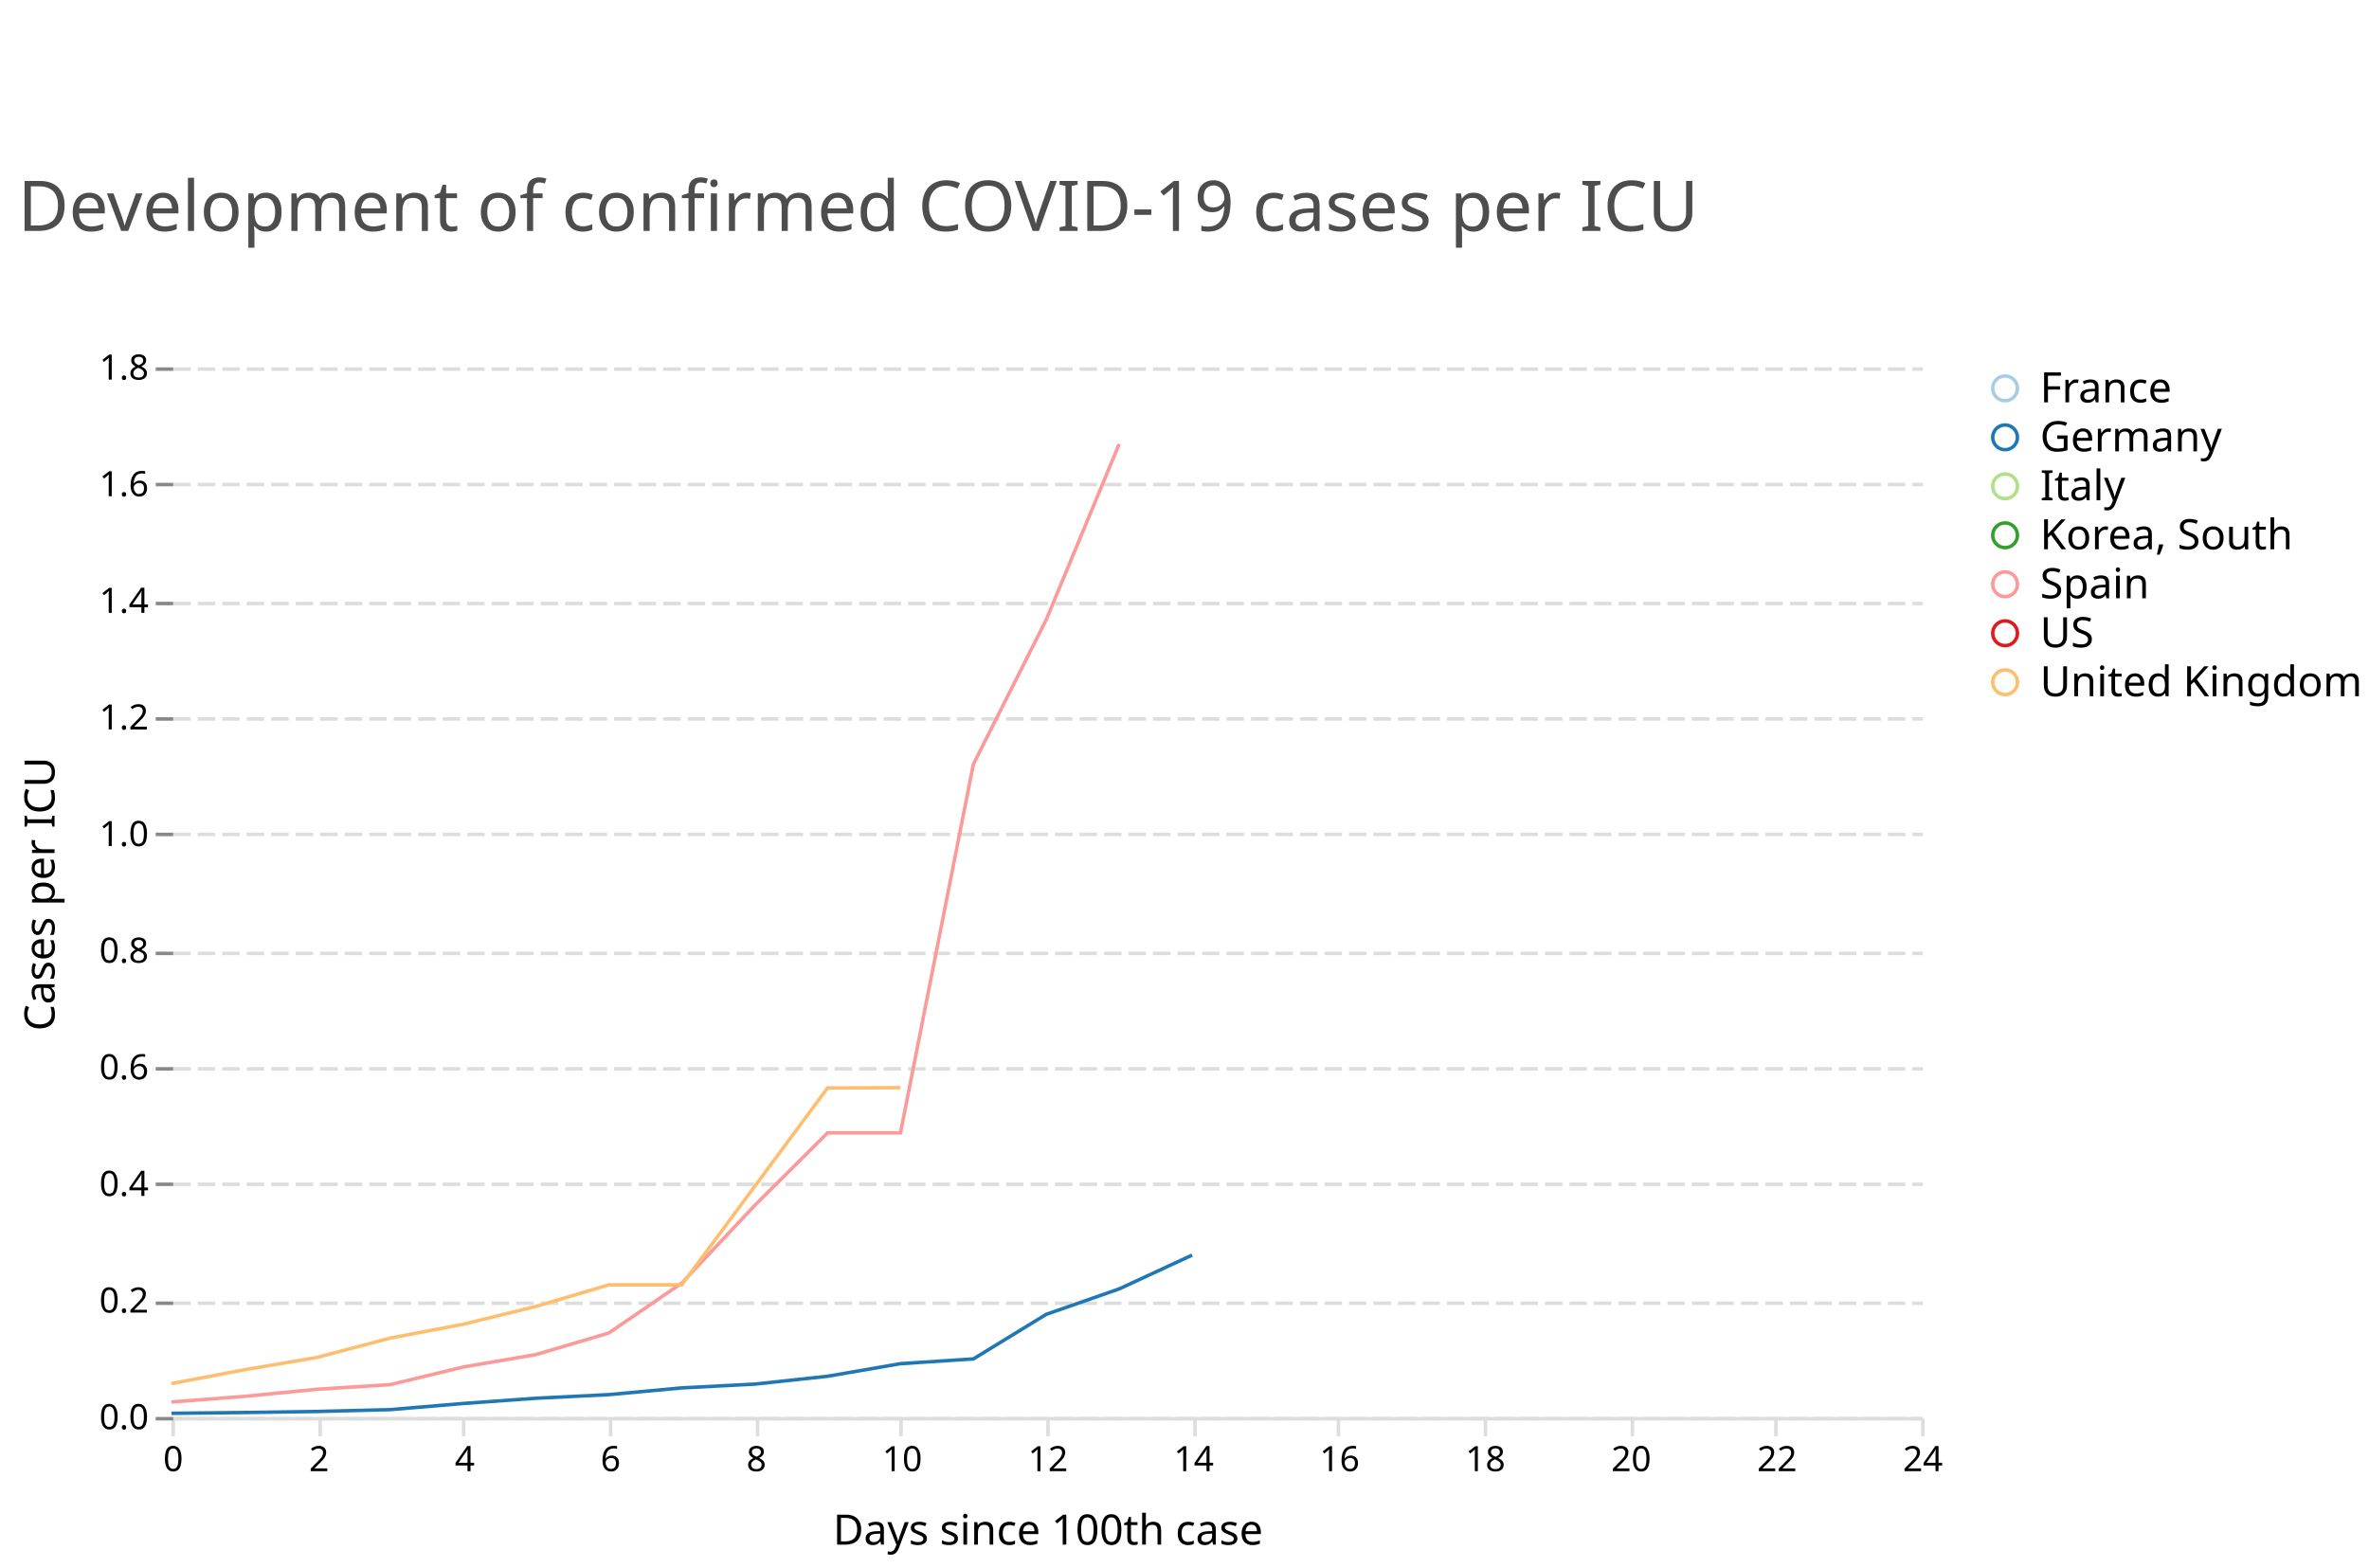
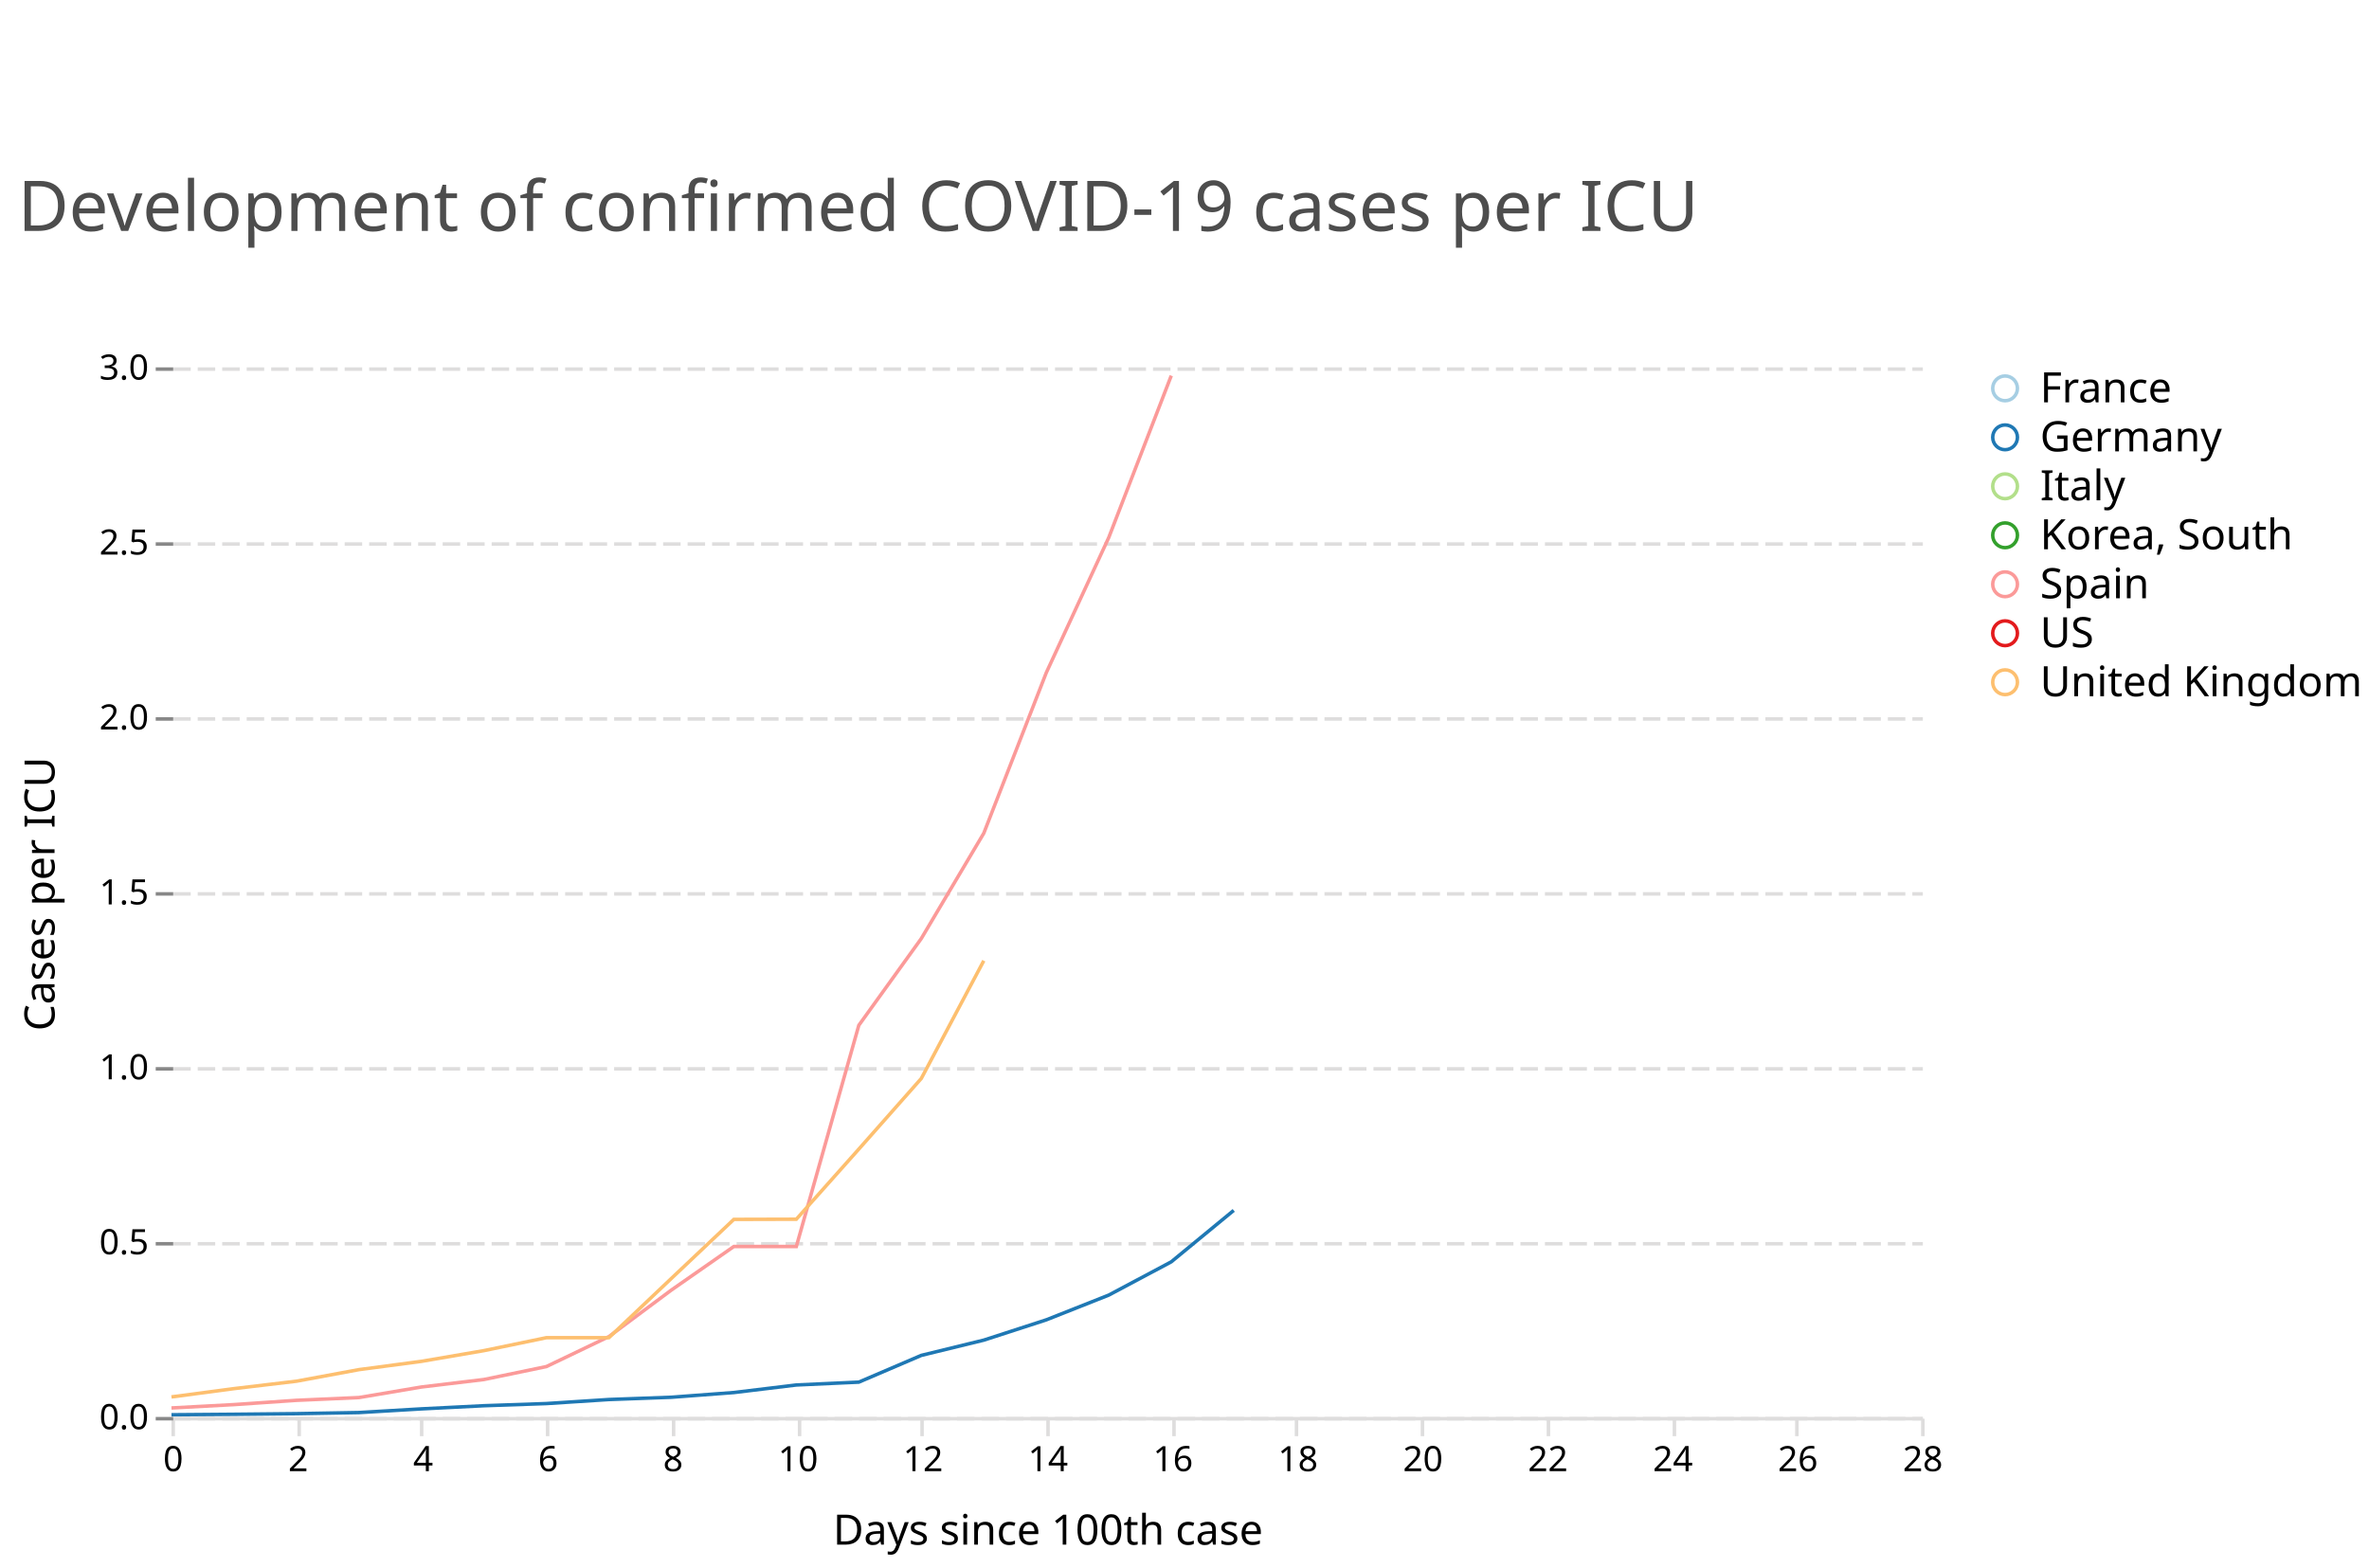
<svg xmlns="http://www.w3.org/2000/svg" class="marks" width="677" height="448" viewBox="0 0 677 448" version="1.1">
  <g transform="translate(49,105)">
    <g class="mark-group role-frame root">
      <g transform="translate(0,0)">
        <path class="background" d="M0,0h500v300h-500Z" style="fill: none; stroke: #ddd; stroke-width: 0;" />
        <g>
          <g class="mark-group role-axis">
            <g transform="translate(0.5,0.5)">
              <path class="background" d="M0,0h0v0h0Z" style="pointer-events: none; fill: none;" />
              <g>
                <g class="mark-rule role-axis-grid" style="pointer-events: none;">
                  <line transform="translate(0,300)" x2="500" y2="0" style="fill: none; stroke: #DEDDDD; stroke-width: 1; stroke-dasharray: 5,2; opacity: 1;" />
-                   <line transform="translate(0,267)" x2="500" y2="0" style="fill: none; stroke: #DEDDDD; stroke-width: 1; stroke-dasharray: 5,2; opacity: 1;" />
-                   <line transform="translate(0,233)" x2="500" y2="0" style="fill: none; stroke: #DEDDDD; stroke-width: 1; stroke-dasharray: 5,2; opacity: 1;" />
+                   <line transform="translate(0,250)" x2="500" y2="0" style="fill: none; stroke: #DEDDDD; stroke-width: 1; stroke-dasharray: 5,2; opacity: 1;" />
                  <line transform="translate(0,200)" x2="500" y2="0" style="fill: none; stroke: #DEDDDD; stroke-width: 1; stroke-dasharray: 5,2; opacity: 1;" />
-                   <line transform="translate(0,167)" x2="500" y2="0" style="fill: none; stroke: #DEDDDD; stroke-width: 1; stroke-dasharray: 5,2; opacity: 1;" />
-                   <line transform="translate(0,133)" x2="500" y2="0" style="fill: none; stroke: #DEDDDD; stroke-width: 1; stroke-dasharray: 5,2; opacity: 1;" />
+                   <line transform="translate(0,150)" x2="500" y2="0" style="fill: none; stroke: #DEDDDD; stroke-width: 1; stroke-dasharray: 5,2; opacity: 1;" />
                  <line transform="translate(0,100)" x2="500" y2="0" style="fill: none; stroke: #DEDDDD; stroke-width: 1; stroke-dasharray: 5,2; opacity: 1;" />
-                   <line transform="translate(0,67)" x2="500" y2="0" style="fill: none; stroke: #DEDDDD; stroke-width: 1; stroke-dasharray: 5,2; opacity: 1;" />
-                   <line transform="translate(0,33)" x2="500" y2="0" style="fill: none; stroke: #DEDDDD; stroke-width: 1; stroke-dasharray: 5,2; opacity: 1;" />
+                   <line transform="translate(0,50)" x2="500" y2="0" style="fill: none; stroke: #DEDDDD; stroke-width: 1; stroke-dasharray: 5,2; opacity: 1;" />
                  <line transform="translate(0,0)" x2="500" y2="0" style="fill: none; stroke: #DEDDDD; stroke-width: 1; stroke-dasharray: 5,2; opacity: 1;" />
                </g>
              </g>
              <path class="foreground" d="" style="pointer-events: none; display: none; fill: none;" />
            </g>
          </g>
          <g class="mark-group role-scope pathgroup">
            <g transform="translate(0,0)">
              <path class="background" d="M0,0h500v300h-500Z" style="fill: none;" />
              <g>
                <g class="mark-line role-mark marks">
                  <path style="fill: none; stroke: #a6cee3; stroke-width: 1;" />
                </g>
              </g>
              <path class="foreground" d="" style="display: none; fill: none;" />
            </g>
            <g transform="translate(0,0)">
              <path class="background" d="M0,0h500v300h-500Z" style="fill: none;" />
              <g>
                <g class="mark-line role-mark marks">
-                   <path d="M0,298.962L20.833,298.731L41.667,298.435L62.5,297.909L83.333,296.152L104.167,294.652L125,293.622L145.833,291.698L166.667,290.613L187.5,288.37L208.333,284.77L229.167,283.413L250,270.665L270.833,263.401L291.667,253.742" style="fill: none; stroke: #1f78b4; stroke-width: 1;" />
+                   <path d="M0,299.377L17.857,299.238L35.714,299.061L53.571,298.745L71.429,297.691L89.286,296.791L107.143,296.173L125,295.019L142.857,294.368L160.714,293.022L178.571,290.862L196.429,290.048L214.286,282.399L232.143,278.04L250,272.245L267.857,265.171L285.714,255.664L303.571,240.961" style="fill: none; stroke: #1f78b4; stroke-width: 1;" />
                </g>
              </g>
              <path class="foreground" d="" style="display: none; fill: none;" />
            </g>
            <g transform="translate(0,0)">
              <path class="background" d="M0,0h500v300h-500Z" style="fill: none;" />
              <g>
                <g class="mark-line role-mark marks">
                  <path style="fill: none; stroke: #b2df8a; stroke-width: 1;" />
                </g>
              </g>
              <path class="foreground" d="" style="display: none; fill: none;" />
            </g>
            <g transform="translate(0,0)">
              <path class="background" d="M0,0h500v300h-500Z" style="fill: none;" />
              <g>
                <g class="mark-line role-mark marks">
                  <path style="fill: none; stroke: #33a02c; stroke-width: 1;" />
                </g>
              </g>
              <path class="foreground" d="" style="display: none; fill: none;" />
            </g>
            <g transform="translate(0,0)">
              <path class="background" d="M0,0h500v300h-500Z" style="fill: none;" />
              <g>
                <g class="mark-line role-mark marks">
-                   <path d="M0,295.721L20.833,294.116L41.667,292.083L62.5,290.764L83.333,285.736L104.167,282.17L125,276L145.833,261.736L166.667,239.555L187.5,218.801L208.333,218.801L229.167,113.423L250,72.092L270.833,21.918" style="fill: none; stroke: #fb9a99; stroke-width: 1;" />
+                   <path d="M0,297.432L17.857,296.47L35.714,295.25L53.571,294.458L71.429,291.441L89.286,289.302L107.143,285.6L125,277.042L142.857,263.733L160.714,251.28L178.571,251.28L196.429,188.054L214.286,163.255L232.143,133.151L250,87.277L267.857,48.635L285.714,2.376" style="fill: none; stroke: #fb9a99; stroke-width: 1;" />
                </g>
              </g>
              <path class="foreground" d="" style="display: none; fill: none;" />
            </g>
            <g transform="translate(0,0)">
              <path class="background" d="M0,0h500v300h-500Z" style="fill: none;" />
              <g>
                <g class="mark-line role-mark marks">
                  <path style="fill: none; stroke: #e31a1c; stroke-width: 1;" />
                </g>
              </g>
              <path class="foreground" d="" style="display: none; fill: none;" />
            </g>
            <g transform="translate(0,0)">
              <path class="background" d="M0,0h500v300h-500Z" style="fill: none;" />
              <g>
                <g class="mark-line role-mark marks">
-                   <path d="M0,290.457L20.833,286.508L41.667,282.971L62.5,277.459L83.333,273.51L104.167,268.409L125,262.239L145.833,262.239L166.667,234.104L187.5,205.968L208.333,205.886" style="fill: none; stroke: #fdbf6f; stroke-width: 1;" />
+                   <path d="M0,294.274L17.857,291.905L35.714,289.782L53.571,286.475L71.429,284.106L89.286,281.046L107.143,277.343L125,277.343L142.857,260.413L160.714,243.531L178.571,243.482L196.429,223.442L214.286,203.253L232.143,169.589" style="fill: none; stroke: #fdbf6f; stroke-width: 1;" />
                </g>
              </g>
              <path class="foreground" d="" style="display: none; fill: none;" />
            </g>
          </g>
          <g class="mark-group role-legend">
            <g transform="translate(518,0)">
              <path class="background" d="M0,0h105v96h-105Z" style="pointer-events: none; fill: none;" />
              <g>
                <g class="mark-group role-legend-entry">
                  <g transform="translate(0,0)">
                    <path class="background" d="M0,0h0v0h0Z" style="pointer-events: none; fill: none;" />
                    <g>
                      <g class="mark-group role-scope">
                        <g transform="translate(0,0)">
                          <path class="background" d="M0,0h104.683v12h-104.683Z" style="pointer-events: none; fill: none; opacity: 1;" />
                          <g>
                            <g class="mark-symbol role-legend-symbol" style="pointer-events: none;">
                              <path transform="translate(6,6)" d="M3.536,0A3.536,3.536,0,1,1,-3.536,0A3.536,3.536,0,1,1,3.536,0" style="fill: none; stroke: #a6cee3; stroke-width: 1; opacity: 1;" />
                            </g>
                            <g class="mark-text role-legend-label" style="pointer-events: none;">
                              <text text-anchor="start" transform="translate(16,10)" style="font-family: Avenir; font-size: 12px; fill: #000; opacity: 1;">France</text>
                            </g>
                          </g>
                          <path class="foreground" d="" style="pointer-events: none; display: none; fill: none;" />
                        </g>
                        <g transform="translate(0,14)">
                          <path class="background" d="M0,0h104.683v12h-104.683Z" style="pointer-events: none; fill: none; opacity: 1;" />
                          <g>
                            <g class="mark-symbol role-legend-symbol" style="pointer-events: none;">
                              <path transform="translate(6,6)" d="M3.536,0A3.536,3.536,0,1,1,-3.536,0A3.536,3.536,0,1,1,3.536,0" style="fill: none; stroke: #1f78b4; stroke-width: 1; opacity: 1;" />
                            </g>
                            <g class="mark-text role-legend-label" style="pointer-events: none;">
                              <text text-anchor="start" transform="translate(16,10)" style="font-family: Avenir; font-size: 12px; fill: #000; opacity: 1;">Germany</text>
                            </g>
                          </g>
                          <path class="foreground" d="" style="pointer-events: none; display: none; fill: none;" />
                        </g>
                        <g transform="translate(0,28)">
                          <path class="background" d="M0,0h104.683v12h-104.683Z" style="pointer-events: none; fill: none; opacity: 1;" />
                          <g>
                            <g class="mark-symbol role-legend-symbol" style="pointer-events: none;">
                              <path transform="translate(6,6)" d="M3.536,0A3.536,3.536,0,1,1,-3.536,0A3.536,3.536,0,1,1,3.536,0" style="fill: none; stroke: #b2df8a; stroke-width: 1; opacity: 1;" />
                            </g>
                            <g class="mark-text role-legend-label" style="pointer-events: none;">
                              <text text-anchor="start" transform="translate(16,10)" style="font-family: Avenir; font-size: 12px; fill: #000; opacity: 1;">Italy</text>
                            </g>
                          </g>
                          <path class="foreground" d="" style="pointer-events: none; display: none; fill: none;" />
                        </g>
                        <g transform="translate(0,42)">
                          <path class="background" d="M0,0h104.683v12h-104.683Z" style="pointer-events: none; fill: none; opacity: 1;" />
                          <g>
                            <g class="mark-symbol role-legend-symbol" style="pointer-events: none;">
                              <path transform="translate(6,6)" d="M3.536,0A3.536,3.536,0,1,1,-3.536,0A3.536,3.536,0,1,1,3.536,0" style="fill: none; stroke: #33a02c; stroke-width: 1; opacity: 1;" />
                            </g>
                            <g class="mark-text role-legend-label" style="pointer-events: none;">
                              <text text-anchor="start" transform="translate(16,10)" style="font-family: Avenir; font-size: 12px; fill: #000; opacity: 1;">Korea, South</text>
                            </g>
                          </g>
                          <path class="foreground" d="" style="pointer-events: none; display: none; fill: none;" />
                        </g>
                        <g transform="translate(0,56)">
                          <path class="background" d="M0,0h104.683v12h-104.683Z" style="pointer-events: none; fill: none; opacity: 1;" />
                          <g>
                            <g class="mark-symbol role-legend-symbol" style="pointer-events: none;">
                              <path transform="translate(6,6)" d="M3.536,0A3.536,3.536,0,1,1,-3.536,0A3.536,3.536,0,1,1,3.536,0" style="fill: none; stroke: #fb9a99; stroke-width: 1; opacity: 1;" />
                            </g>
                            <g class="mark-text role-legend-label" style="pointer-events: none;">
                              <text text-anchor="start" transform="translate(16,10)" style="font-family: Avenir; font-size: 12px; fill: #000; opacity: 1;">Spain</text>
                            </g>
                          </g>
                          <path class="foreground" d="" style="pointer-events: none; display: none; fill: none;" />
                        </g>
                        <g transform="translate(0,70)">
                          <path class="background" d="M0,0h104.683v12h-104.683Z" style="pointer-events: none; fill: none; opacity: 1;" />
                          <g>
                            <g class="mark-symbol role-legend-symbol" style="pointer-events: none;">
                              <path transform="translate(6,6)" d="M3.536,0A3.536,3.536,0,1,1,-3.536,0A3.536,3.536,0,1,1,3.536,0" style="fill: none; stroke: #e31a1c; stroke-width: 1; opacity: 1;" />
                            </g>
                            <g class="mark-text role-legend-label" style="pointer-events: none;">
                              <text text-anchor="start" transform="translate(16,10)" style="font-family: Avenir; font-size: 12px; fill: #000; opacity: 1;">US</text>
                            </g>
                          </g>
                          <path class="foreground" d="" style="pointer-events: none; display: none; fill: none;" />
                        </g>
                        <g transform="translate(0,84)">
                          <path class="background" d="M0,0h104.683v12h-104.683Z" style="pointer-events: none; fill: none; opacity: 1;" />
                          <g>
                            <g class="mark-symbol role-legend-symbol" style="pointer-events: none;">
                              <path transform="translate(6,6)" d="M3.536,0A3.536,3.536,0,1,1,-3.536,0A3.536,3.536,0,1,1,3.536,0" style="fill: none; stroke: #fdbf6f; stroke-width: 1; opacity: 1;" />
                            </g>
                            <g class="mark-text role-legend-label" style="pointer-events: none;">
                              <text text-anchor="start" transform="translate(16,10)" style="font-family: Avenir; font-size: 12px; fill: #000; opacity: 1;">United Kingdom</text>
                            </g>
                          </g>
                          <path class="foreground" d="" style="pointer-events: none; display: none; fill: none;" />
                        </g>
                      </g>
                    </g>
                    <path class="foreground" d="" style="pointer-events: none; display: none; fill: none;" />
                  </g>
                </g>
              </g>
              <path class="foreground" d="" style="pointer-events: none; display: none; fill: none;" />
            </g>
          </g>
          <g class="mark-group role-title">
            <g transform="translate(-43.91667,-55)">
              <path class="background" d="M0,0h0v0h0Z" style="pointer-events: none; fill: none;" />
              <g>
                <g class="mark-text role-title-text" style="pointer-events: none;">
                  <text text-anchor="start" transform="translate(0,16)" style="font-family: Avenir; font-size: 20px; font-weight: 300; fill: #4d4d4d; opacity: 1;">Development of confirmed COVID-19 cases per ICU</text>
                </g>
              </g>
              <path class="foreground" d="" style="pointer-events: none; display: none; fill: none;" />
            </g>
          </g>
          <g class="mark-group role-axis">
            <g transform="translate(0.5,300.5)">
              <path class="background" d="M0,0h0v0h0Z" style="pointer-events: none; fill: none;" />
              <g>
                <g class="mark-rule role-axis-tick" style="pointer-events: none;">
                  <line transform="translate(0,0)" x2="0" y2="5" style="fill: none; stroke: #DEDDDD; stroke-width: 1; opacity: 1;" />
-                   <line transform="translate(42,0)" x2="0" y2="5" style="fill: none; stroke: #DEDDDD; stroke-width: 1; opacity: 1;" />
-                   <line transform="translate(83,0)" x2="0" y2="5" style="fill: none; stroke: #DEDDDD; stroke-width: 1; opacity: 1;" />
-                   <line transform="translate(125,0)" x2="0" y2="5" style="fill: none; stroke: #DEDDDD; stroke-width: 1; opacity: 1;" />
-                   <line transform="translate(167,0)" x2="0" y2="5" style="fill: none; stroke: #DEDDDD; stroke-width: 1; opacity: 1;" />
-                   <line transform="translate(208,0)" x2="0" y2="5" style="fill: none; stroke: #DEDDDD; stroke-width: 1; opacity: 1;" />
+                   <line transform="translate(36,0)" x2="0" y2="5" style="fill: none; stroke: #DEDDDD; stroke-width: 1; opacity: 1;" />
+                   <line transform="translate(71,0)" x2="0" y2="5" style="fill: none; stroke: #DEDDDD; stroke-width: 1; opacity: 1;" />
+                   <line transform="translate(107,0)" x2="0" y2="5" style="fill: none; stroke: #DEDDDD; stroke-width: 1; opacity: 1;" />
+                   <line transform="translate(143,0)" x2="0" y2="5" style="fill: none; stroke: #DEDDDD; stroke-width: 1; opacity: 1;" />
+                   <line transform="translate(179,0)" x2="0" y2="5" style="fill: none; stroke: #DEDDDD; stroke-width: 1; opacity: 1;" />
+                   <line transform="translate(214,0)" x2="0" y2="5" style="fill: none; stroke: #DEDDDD; stroke-width: 1; opacity: 1;" />
                  <line transform="translate(250,0)" x2="0" y2="5" style="fill: none; stroke: #DEDDDD; stroke-width: 1; opacity: 1;" />
-                   <line transform="translate(292,0)" x2="0" y2="5" style="fill: none; stroke: #DEDDDD; stroke-width: 1; opacity: 1;" />
-                   <line transform="translate(333,0)" x2="0" y2="5" style="fill: none; stroke: #DEDDDD; stroke-width: 1; opacity: 1;" />
-                   <line transform="translate(375,0)" x2="0" y2="5" style="fill: none; stroke: #DEDDDD; stroke-width: 1; opacity: 1;" />
-                   <line transform="translate(417,0)" x2="0" y2="5" style="fill: none; stroke: #DEDDDD; stroke-width: 1; opacity: 1;" />
-                   <line transform="translate(458,0)" x2="0" y2="5" style="fill: none; stroke: #DEDDDD; stroke-width: 1; opacity: 1;" />
+                   <line transform="translate(286,0)" x2="0" y2="5" style="fill: none; stroke: #DEDDDD; stroke-width: 1; opacity: 1;" />
+                   <line transform="translate(321,0)" x2="0" y2="5" style="fill: none; stroke: #DEDDDD; stroke-width: 1; opacity: 1;" />
+                   <line transform="translate(357,0)" x2="0" y2="5" style="fill: none; stroke: #DEDDDD; stroke-width: 1; opacity: 1;" />
+                   <line transform="translate(393,0)" x2="0" y2="5" style="fill: none; stroke: #DEDDDD; stroke-width: 1; opacity: 1;" />
+                   <line transform="translate(429,0)" x2="0" y2="5" style="fill: none; stroke: #DEDDDD; stroke-width: 1; opacity: 1;" />
+                   <line transform="translate(464,0)" x2="0" y2="5" style="fill: none; stroke: #DEDDDD; stroke-width: 1; opacity: 1;" />
                  <line transform="translate(500,0)" x2="0" y2="5" style="fill: none; stroke: #DEDDDD; stroke-width: 1; opacity: 1;" />
                </g>
                <g class="mark-text role-axis-label" style="pointer-events: none;">
                  <text text-anchor="middle" transform="translate(0,15)" style="font-family: Avenir; font-size: 10px; fill: #000; opacity: 1;">0</text>
-                   <text text-anchor="middle" transform="translate(41.66667,15)" style="font-family: Avenir; font-size: 10px; fill: #000; opacity: 1;">2</text>
-                   <text text-anchor="middle" transform="translate(83.33333,15)" style="font-family: Avenir; font-size: 10px; fill: #000; opacity: 1;">4</text>
-                   <text text-anchor="middle" transform="translate(125,15)" style="font-family: Avenir; font-size: 10px; fill: #000; opacity: 1;">6</text>
-                   <text text-anchor="middle" transform="translate(166.6667,15)" style="font-family: Avenir; font-size: 10px; fill: #000; opacity: 1;">8</text>
-                   <text text-anchor="middle" transform="translate(208.3333,15)" style="font-family: Avenir; font-size: 10px; fill: #000; opacity: 1;">10</text>
-                   <text text-anchor="middle" transform="translate(250,15)" style="font-family: Avenir; font-size: 10px; fill: #000; opacity: 1;">12</text>
-                   <text text-anchor="middle" transform="translate(291.6667,15)" style="font-family: Avenir; font-size: 10px; fill: #000; opacity: 1;">14</text>
-                   <text text-anchor="middle" transform="translate(333.3333,15)" style="font-family: Avenir; font-size: 10px; fill: #000; opacity: 1;">16</text>
-                   <text text-anchor="middle" transform="translate(375,15)" style="font-family: Avenir; font-size: 10px; fill: #000; opacity: 1;">18</text>
-                   <text text-anchor="middle" transform="translate(416.6667,15)" style="font-family: Avenir; font-size: 10px; fill: #000; opacity: 1;">20</text>
-                   <text text-anchor="middle" transform="translate(458.3333,15)" style="font-family: Avenir; font-size: 10px; fill: #000; opacity: 1;">22</text>
-                   <text text-anchor="middle" transform="translate(500,15)" style="font-family: Avenir; font-size: 10px; fill: #000; opacity: 1;">24</text>
+                   <text text-anchor="middle" transform="translate(35.71429,15)" style="font-family: Avenir; font-size: 10px; fill: #000; opacity: 1;">2</text>
+                   <text text-anchor="middle" transform="translate(71.42857,15)" style="font-family: Avenir; font-size: 10px; fill: #000; opacity: 1;">4</text>
+                   <text text-anchor="middle" transform="translate(107.1429,15)" style="font-family: Avenir; font-size: 10px; fill: #000; opacity: 1;">6</text>
+                   <text text-anchor="middle" transform="translate(142.8571,15)" style="font-family: Avenir; font-size: 10px; fill: #000; opacity: 1;">8</text>
+                   <text text-anchor="middle" transform="translate(178.5714,15)" style="font-family: Avenir; font-size: 10px; fill: #000; opacity: 1;">10</text>
+                   <text text-anchor="middle" transform="translate(214.2857,15)" style="font-family: Avenir; font-size: 10px; fill: #000; opacity: 1;">12</text>
+                   <text text-anchor="middle" transform="translate(250,15)" style="font-family: Avenir; font-size: 10px; fill: #000; opacity: 1;">14</text>
+                   <text text-anchor="middle" transform="translate(285.7143,15)" style="font-family: Avenir; font-size: 10px; fill: #000; opacity: 1;">16</text>
+                   <text text-anchor="middle" transform="translate(321.4286,15)" style="font-family: Avenir; font-size: 10px; fill: #000; opacity: 1;">18</text>
+                   <text text-anchor="middle" transform="translate(357.1429,15)" style="font-family: Avenir; font-size: 10px; fill: #000; opacity: 1;">20</text>
+                   <text text-anchor="middle" transform="translate(392.8571,15)" style="font-family: Avenir; font-size: 10px; fill: #000; opacity: 1;">22</text>
+                   <text text-anchor="middle" transform="translate(428.5714,15)" style="font-family: Avenir; font-size: 10px; fill: #000; opacity: 1;">24</text>
+                   <text text-anchor="middle" transform="translate(464.2857,15)" style="font-family: Avenir; font-size: 10px; fill: #000; opacity: 1;">26</text>
+                   <text text-anchor="middle" transform="translate(500,15)" style="font-family: Avenir; font-size: 10px; fill: #000; opacity: 1;">28</text>
                </g>
                <g class="mark-rule role-axis-domain" style="pointer-events: none;">
                  <line transform="translate(0,0)" x2="500" y2="0" style="fill: none; stroke: #DEDDDD; stroke-width: 1; stroke-dashoffset: 10; opacity: 1;" />
                </g>
                <g class="mark-text role-axis-title" style="pointer-events: none;">
                  <text text-anchor="middle" transform="translate(250,36)" style="font-family: Avenir; font-size: 12px; font-weight: 400; fill: #000; opacity: 1;">Days since 100th case</text>
                </g>
              </g>
              <path class="foreground" d="" style="pointer-events: none; display: none; fill: none;" />
            </g>
          </g>
          <g class="mark-group role-axis">
            <g transform="translate(0.5,0.5)">
              <path class="background" d="M0,0h0v0h0Z" style="pointer-events: none; fill: none;" />
              <g>
                <g class="mark-rule role-axis-tick" style="pointer-events: none;">
                  <line transform="translate(0,300)" x2="-5" y2="0" style="fill: none; stroke: #888; stroke-width: 1; opacity: 1;" />
-                   <line transform="translate(0,267)" x2="-5" y2="0" style="fill: none; stroke: #888; stroke-width: 1; opacity: 1;" />
-                   <line transform="translate(0,233)" x2="-5" y2="0" style="fill: none; stroke: #888; stroke-width: 1; opacity: 1;" />
+                   <line transform="translate(0,250)" x2="-5" y2="0" style="fill: none; stroke: #888; stroke-width: 1; opacity: 1;" />
                  <line transform="translate(0,200)" x2="-5" y2="0" style="fill: none; stroke: #888; stroke-width: 1; opacity: 1;" />
-                   <line transform="translate(0,167)" x2="-5" y2="0" style="fill: none; stroke: #888; stroke-width: 1; opacity: 1;" />
-                   <line transform="translate(0,133)" x2="-5" y2="0" style="fill: none; stroke: #888; stroke-width: 1; opacity: 1;" />
+                   <line transform="translate(0,150)" x2="-5" y2="0" style="fill: none; stroke: #888; stroke-width: 1; opacity: 1;" />
                  <line transform="translate(0,100)" x2="-5" y2="0" style="fill: none; stroke: #888; stroke-width: 1; opacity: 1;" />
-                   <line transform="translate(0,67)" x2="-5" y2="0" style="fill: none; stroke: #888; stroke-width: 1; opacity: 1;" />
-                   <line transform="translate(0,33)" x2="-5" y2="0" style="fill: none; stroke: #888; stroke-width: 1; opacity: 1;" />
+                   <line transform="translate(0,50)" x2="-5" y2="0" style="fill: none; stroke: #888; stroke-width: 1; opacity: 1;" />
                  <line transform="translate(0,0)" x2="-5" y2="0" style="fill: none; stroke: #888; stroke-width: 1; opacity: 1;" />
                </g>
                <g class="mark-text role-axis-label" style="pointer-events: none;">
                  <text text-anchor="end" transform="translate(-7,303)" style="font-family: Avenir; font-size: 10px; fill: #000; opacity: 1;">0.0</text>
-                   <text text-anchor="end" transform="translate(-7,269.6667)" style="font-family: Avenir; font-size: 10px; fill: #000; opacity: 1;">0.2</text>
-                   <text text-anchor="end" transform="translate(-7,236.3333)" style="font-family: Avenir; font-size: 10px; fill: #000; opacity: 1;">0.4</text>
-                   <text text-anchor="end" transform="translate(-7,203)" style="font-family: Avenir; font-size: 10px; fill: #000; opacity: 1;">0.6</text>
-                   <text text-anchor="end" transform="translate(-7,169.6667)" style="font-family: Avenir; font-size: 10px; fill: #000; opacity: 1;">0.8</text>
-                   <text text-anchor="end" transform="translate(-7,136.3333)" style="font-family: Avenir; font-size: 10px; fill: #000; opacity: 1;">1.0</text>
-                   <text text-anchor="end" transform="translate(-7,103)" style="font-family: Avenir; font-size: 10px; fill: #000; opacity: 1;">1.2</text>
-                   <text text-anchor="end" transform="translate(-7,69.66667)" style="font-family: Avenir; font-size: 10px; fill: #000; opacity: 1;">1.4</text>
-                   <text text-anchor="end" transform="translate(-7,36.33333)" style="font-family: Avenir; font-size: 10px; fill: #000; opacity: 1;">1.6</text>
-                   <text text-anchor="end" transform="translate(-7,3)" style="font-family: Avenir; font-size: 10px; fill: #000; opacity: 1;">1.8</text>
+                   <text text-anchor="end" transform="translate(-7,253)" style="font-family: Avenir; font-size: 10px; fill: #000; opacity: 1;">0.5</text>
+                   <text text-anchor="end" transform="translate(-7,203)" style="font-family: Avenir; font-size: 10px; fill: #000; opacity: 1;">1.0</text>
+                   <text text-anchor="end" transform="translate(-7,153)" style="font-family: Avenir; font-size: 10px; fill: #000; opacity: 1;">1.5</text>
+                   <text text-anchor="end" transform="translate(-7,103)" style="font-family: Avenir; font-size: 10px; fill: #000; opacity: 1;">2.0</text>
+                   <text text-anchor="end" transform="translate(-7,53)" style="font-family: Avenir; font-size: 10px; fill: #000; opacity: 1;">2.5</text>
+                   <text text-anchor="end" transform="translate(-7,3)" style="font-family: Avenir; font-size: 10px; fill: #000; opacity: 1;">3.0</text>
                </g>
                <g class="mark-text role-axis-title" style="pointer-events: none;">
                  <text text-anchor="middle" transform="translate(-30.91667,150) rotate(-90) translate(0,-3)" style="font-family: Avenir; font-size: 12px; font-weight: 400; fill: #000; opacity: 1;">Cases per ICU</text>
                </g>
              </g>
              <path class="foreground" d="" style="pointer-events: none; display: none; fill: none;" />
            </g>
          </g>
        </g>
        <path class="foreground" d="" style="display: none; fill: none;" />
      </g>
    </g>
  </g>
</svg>
